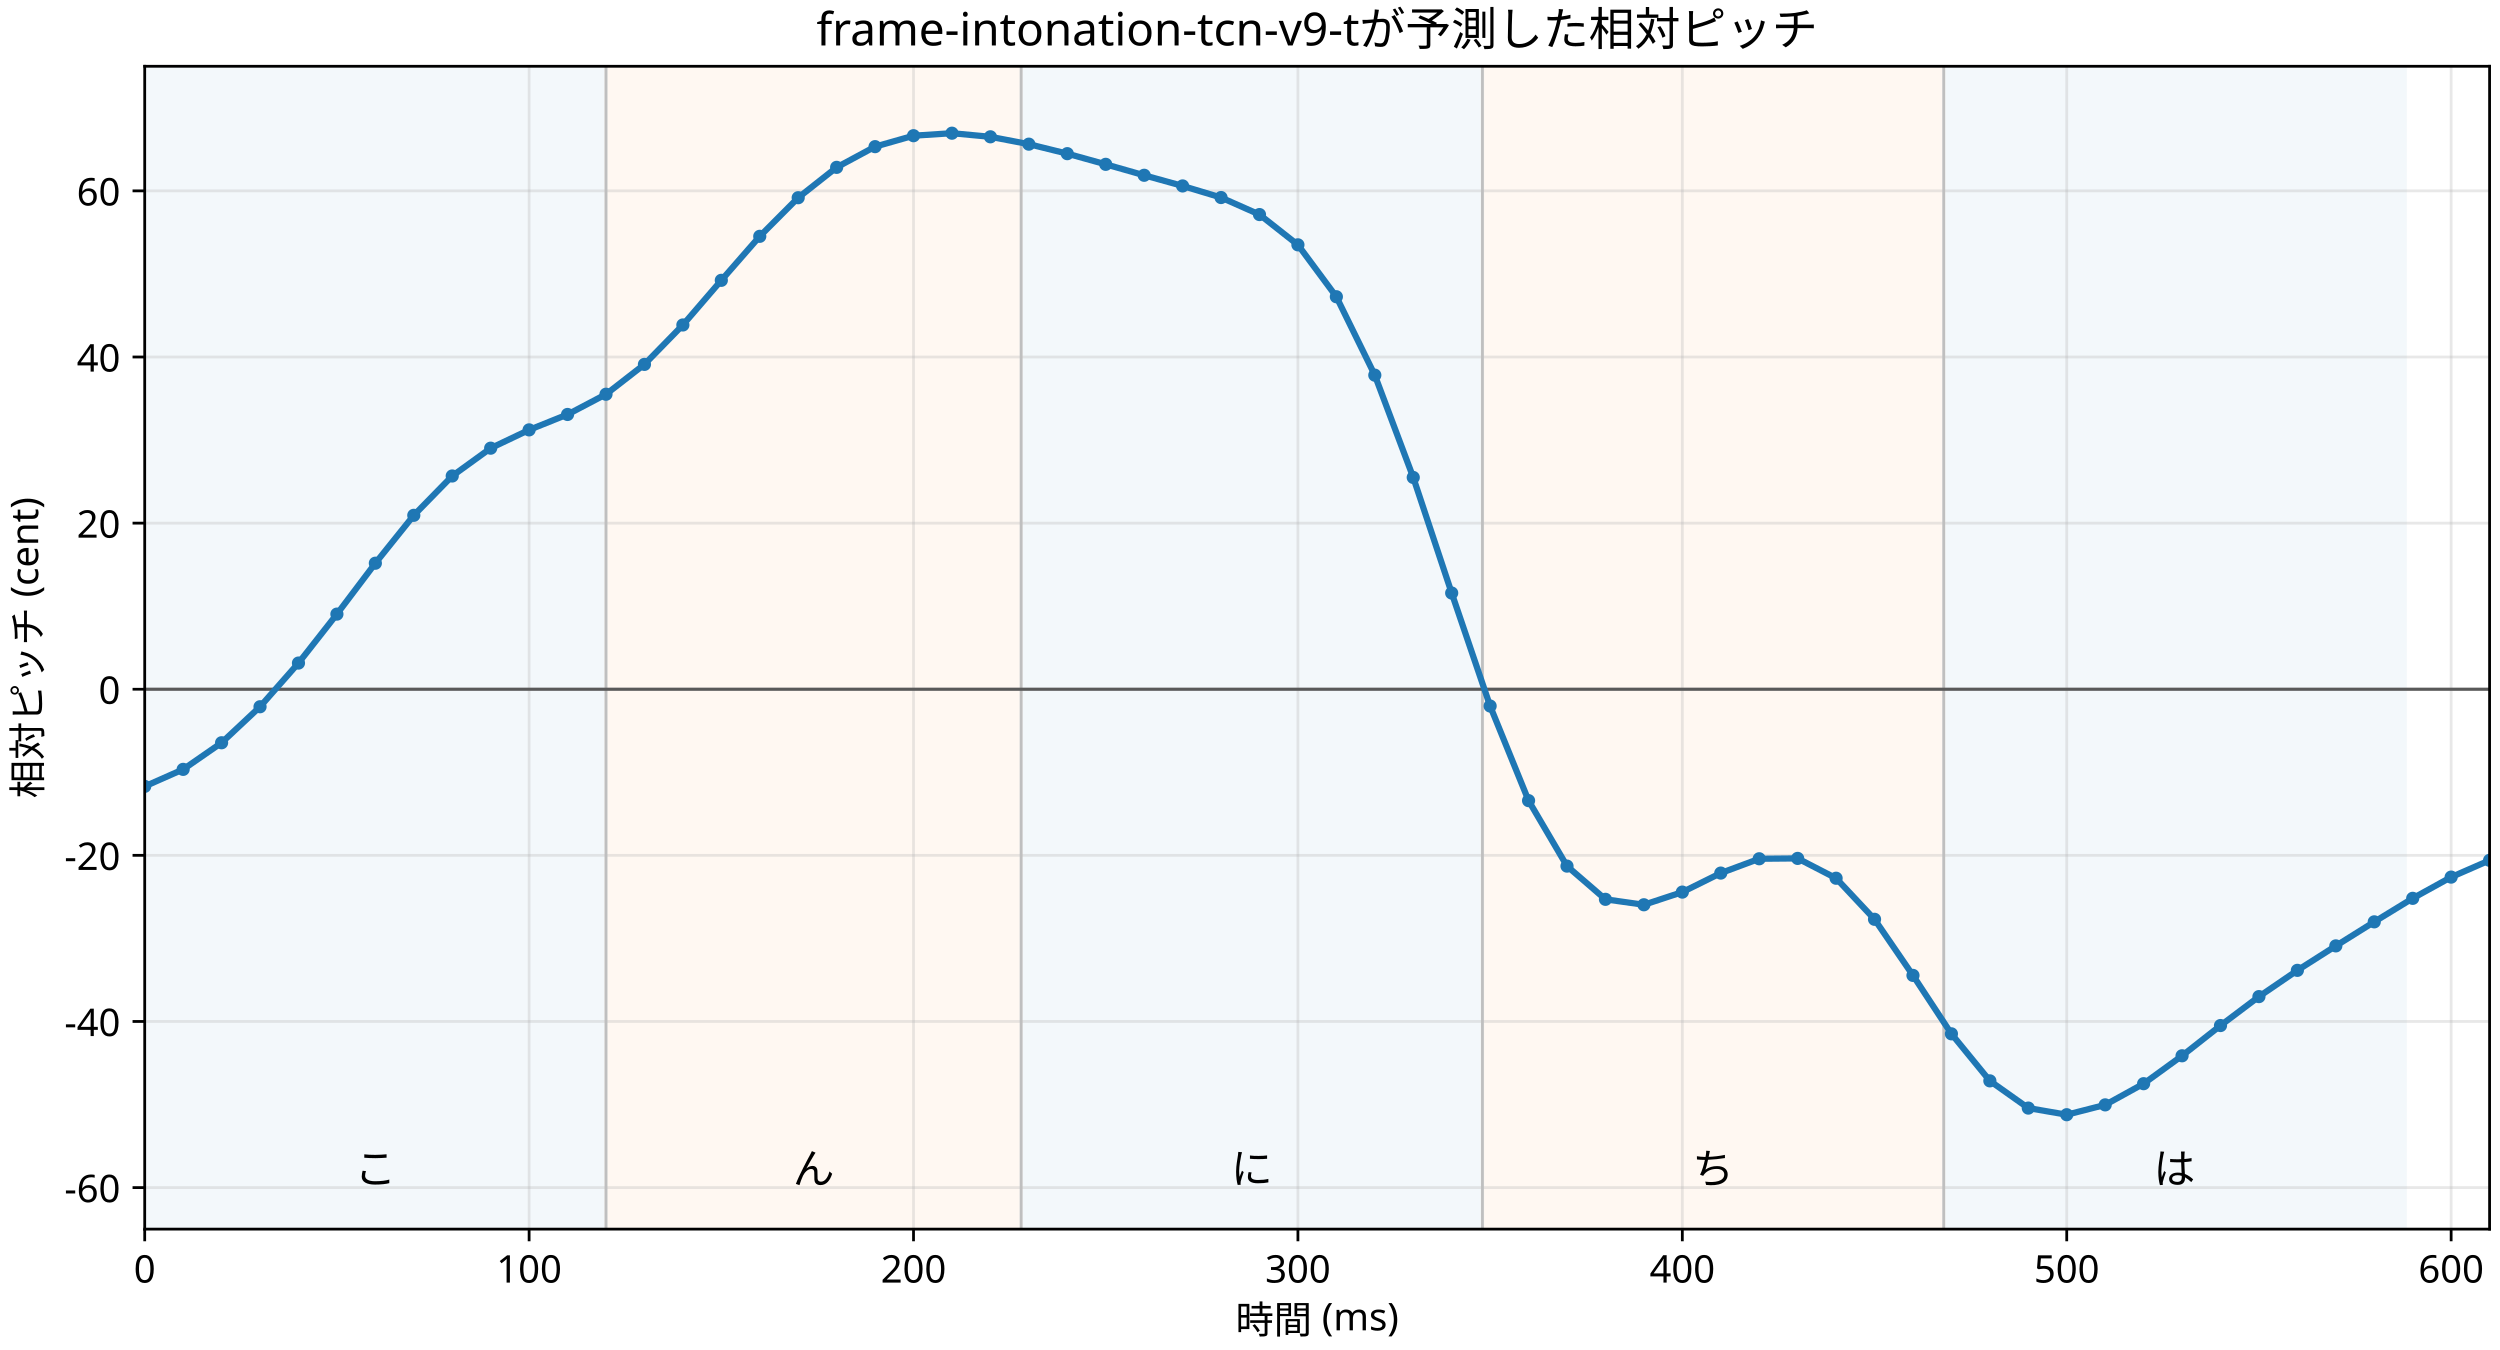
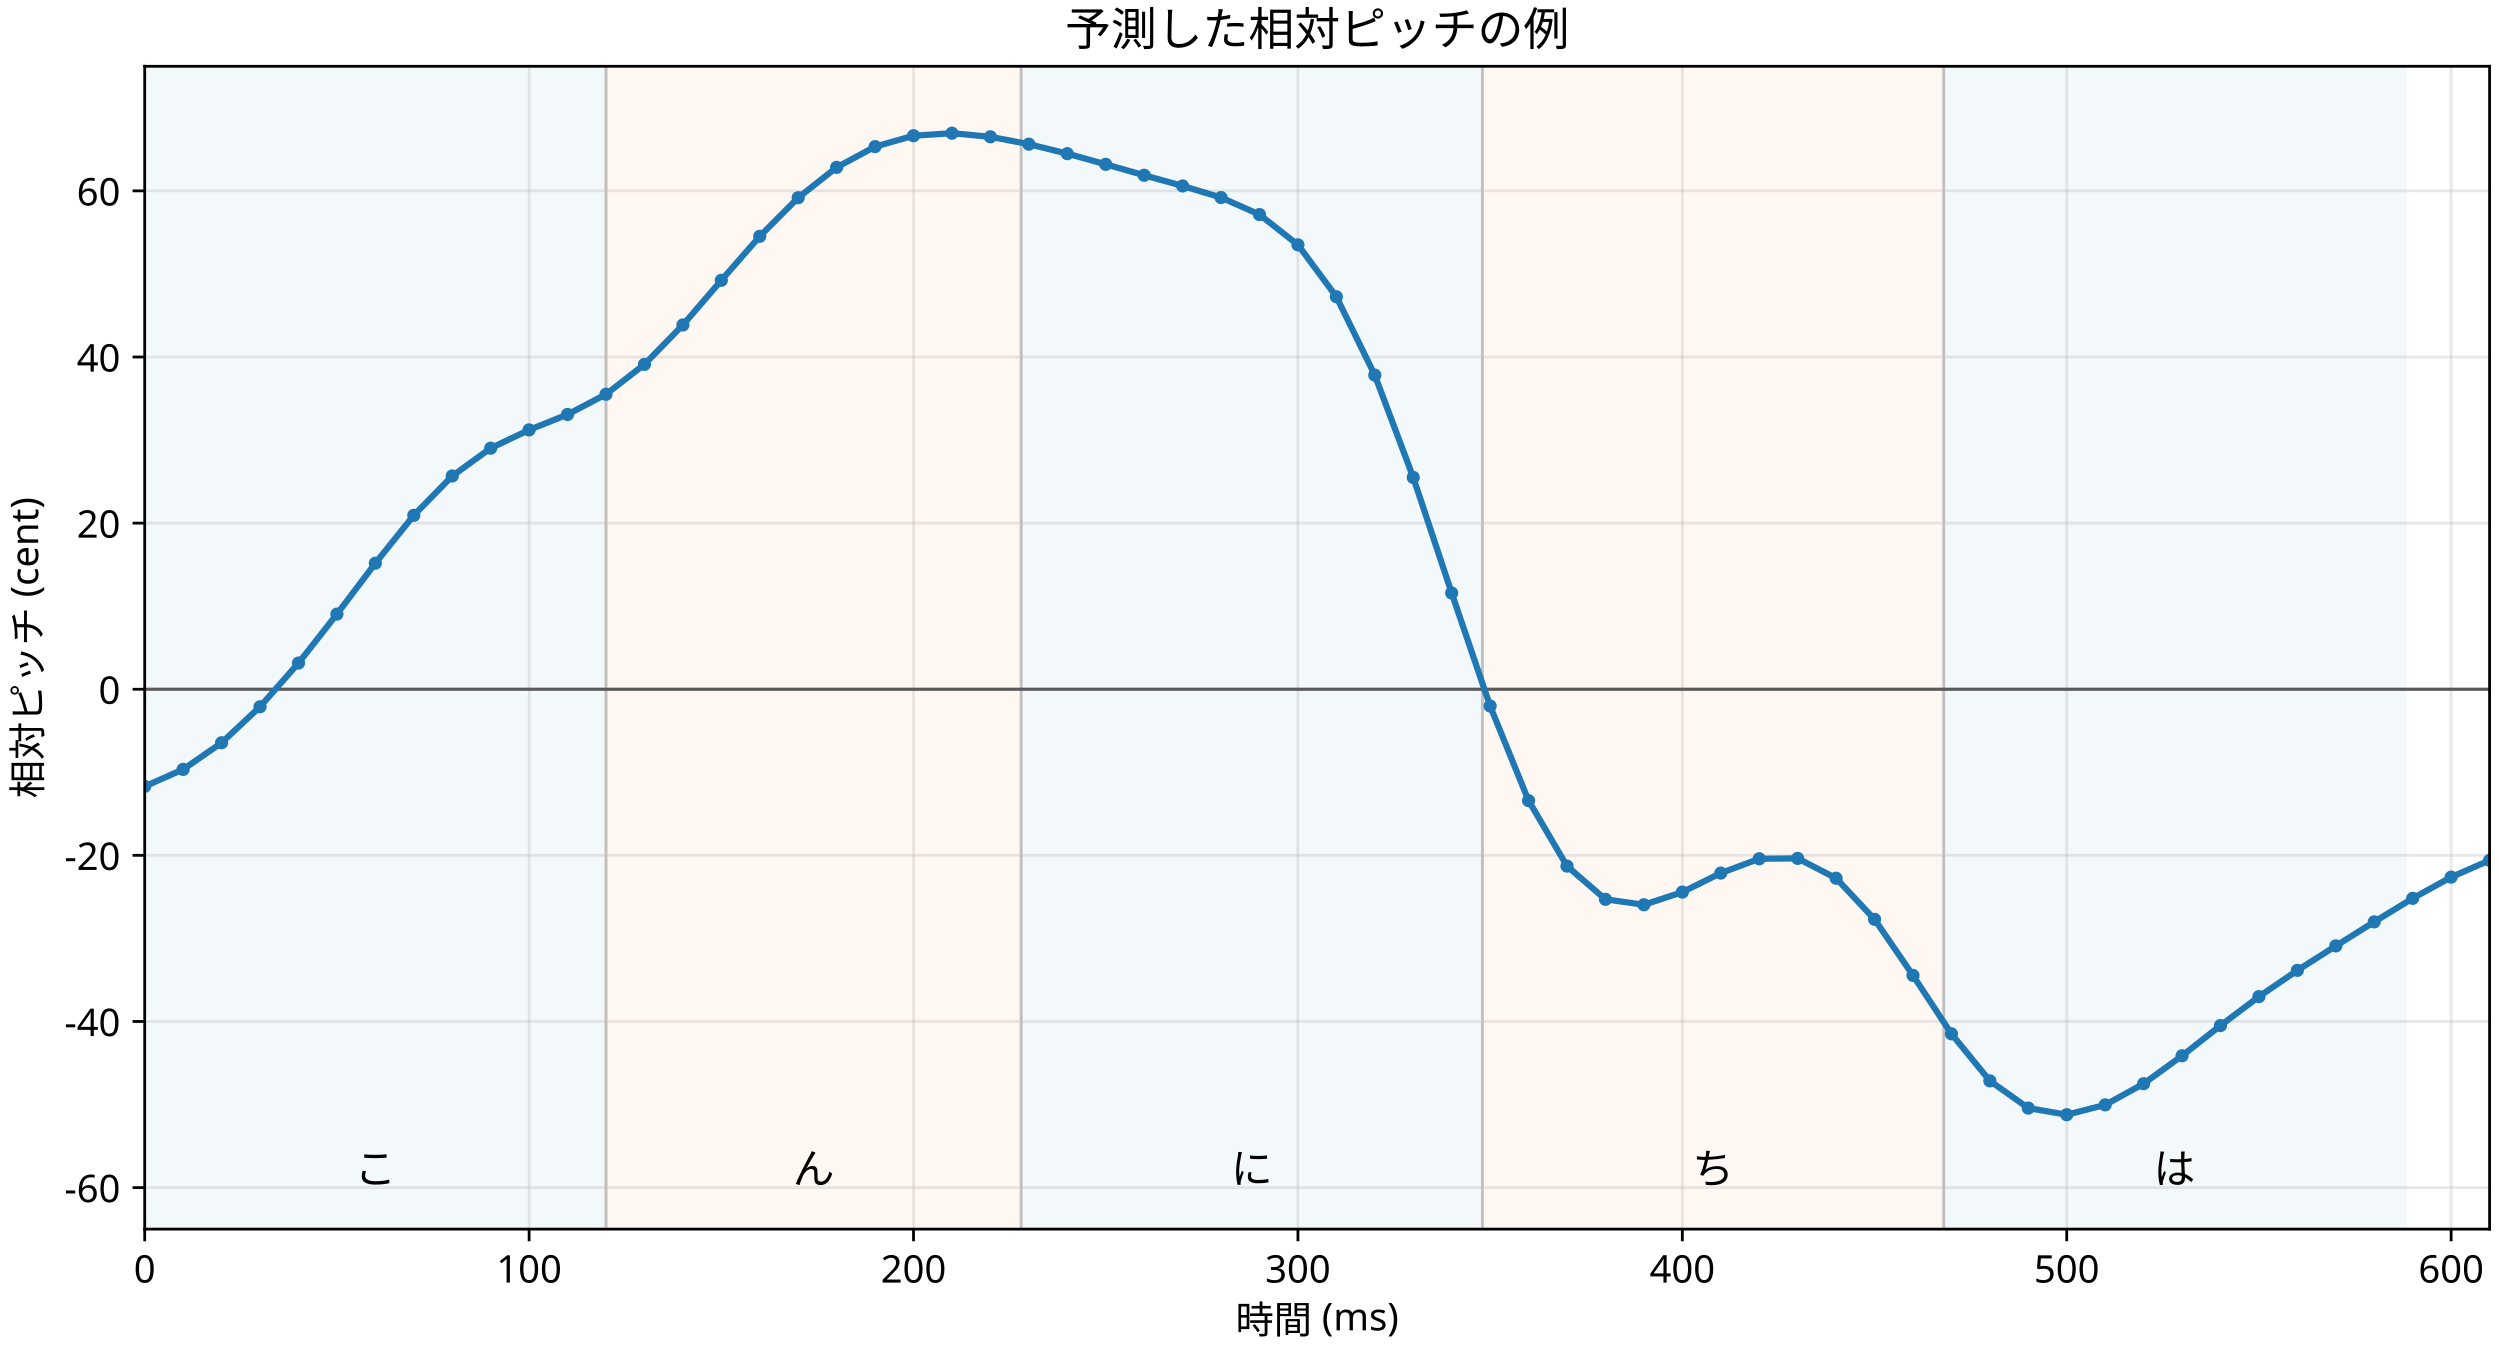
<svg xmlns="http://www.w3.org/2000/svg" xmlns:xlink="http://www.w3.org/1999/xlink" width="720pt" height="388.8pt" viewBox="0 0 720 388.8" version="1.1">
  <defs>
    <style type="text/css">*{stroke-linejoin: round; stroke-linecap: butt}</style>
  </defs>
  <g id="figure_1">
    <g id="patch_1">
      <path d="M 0 388.8  L 720 388.8  L 720 0  L 0 0  z " style="fill: #ffffff" />
    </g>
    <g id="axes_1">
      <g id="patch_2">
        <path d="M 41.676 353.986  L 717 353.986  L 717 19.088  L 41.676 19.088  z " style="fill: #ffffff" />
      </g>
      <g id="patch_3">
        <path d="M 41.676 353.986  L 174.526 353.986  L 174.526 19.088  L 41.676 19.088  z " clip-path="url(#p1f2b0ed742)" style="fill: #1f77b4; opacity: 0.055; stroke: #1f77b4; stroke-linejoin: miter" />
      </g>
      <g id="patch_4">
        <path d="M 174.526 353.986  L 294.092 353.986  L 294.092 19.088  L 174.526 19.088  z " clip-path="url(#p1f2b0ed742)" style="fill: #ff7f0e; opacity: 0.055; stroke: #ff7f0e; stroke-linejoin: miter" />
      </g>
      <g id="patch_5">
        <path d="M 294.092 353.986  L 426.942 353.986  L 426.942 19.088  L 294.092 19.088  z " clip-path="url(#p1f2b0ed742)" style="fill: #1f77b4; opacity: 0.055; stroke: #1f77b4; stroke-linejoin: miter" />
      </g>
      <g id="patch_6">
        <path d="M 426.942 353.986  L 559.793 353.986  L 559.793 19.088  L 426.942 19.088  z " clip-path="url(#p1f2b0ed742)" style="fill: #ff7f0e; opacity: 0.055; stroke: #ff7f0e; stroke-linejoin: miter" />
      </g>
      <g id="patch_7">
        <path d="M 559.793 353.986  L 692.644 353.986  L 692.644 19.088  L 559.793 19.088  z " clip-path="url(#p1f2b0ed742)" style="fill: #1f77b4; opacity: 0.055; stroke: #1f77b4; stroke-linejoin: miter" />
      </g>
      <g id="matplotlib.axis_1">
        <g id="xtick_1">
          <g id="line2d_1">
            <path d="M 41.676 353.986  L 41.676 19.088  " clip-path="url(#p1f2b0ed742)" style="fill: none; stroke: #b0b0b0; stroke-opacity: 0.3; stroke-width: 0.8; stroke-linecap: square" />
          </g>
          <g id="line2d_2">
            <defs>
              <path id="mbbd03b0512" d="M 0 0  L 0 3.5  " style="stroke: #000000; stroke-width: 0.8" />
            </defs>
            <g>
              <use xlink:href="#mbbd03b0512" x="41.676" y="353.986" style="stroke: #000000; stroke-width: 0.8" />
            </g>
          </g>
          <g id="text_1">
            <text style="font-size: 11px; font-family: 'Yu Gothic'; text-anchor: middle" x="41.676" y="369.392" transform="rotate(-0 41.67555 369.3921)">0</text>
          </g>
        </g>
        <g id="xtick_2">
          <g id="line2d_3">
            <path d="M 152.384 353.986  L 152.384 19.088  " clip-path="url(#p1f2b0ed742)" style="fill: none; stroke: #b0b0b0; stroke-opacity: 0.3; stroke-width: 0.8; stroke-linecap: square" />
          </g>
          <g id="line2d_4">
            <g>
              <use xlink:href="#mbbd03b0512" x="152.384" y="353.986" style="stroke: #000000; stroke-width: 0.8" />
            </g>
          </g>
          <g id="text_2">
            <text style="font-size: 11px; font-family: 'Yu Gothic'; text-anchor: middle" x="152.384" y="369.392" transform="rotate(-0 152.3844 369.3921)">100</text>
          </g>
        </g>
        <g id="xtick_3">
          <g id="line2d_5">
            <path d="M 263.093 353.986  L 263.093 19.088  " clip-path="url(#p1f2b0ed742)" style="fill: none; stroke: #b0b0b0; stroke-opacity: 0.3; stroke-width: 0.8; stroke-linecap: square" />
          </g>
          <g id="line2d_6">
            <g>
              <use xlink:href="#mbbd03b0512" x="263.093" y="353.986" style="stroke: #000000; stroke-width: 0.8" />
            </g>
          </g>
          <g id="text_3">
            <text style="font-size: 11px; font-family: 'Yu Gothic'; text-anchor: middle" x="263.093" y="369.392" transform="rotate(-0 263.0933 369.3921)">200</text>
          </g>
        </g>
        <g id="xtick_4">
          <g id="line2d_7">
            <path d="M 373.802 353.986  L 373.802 19.088  " clip-path="url(#p1f2b0ed742)" style="fill: none; stroke: #b0b0b0; stroke-opacity: 0.3; stroke-width: 0.8; stroke-linecap: square" />
          </g>
          <g id="line2d_8">
            <g>
              <use xlink:href="#mbbd03b0512" x="373.802" y="353.986" style="stroke: #000000; stroke-width: 0.8" />
            </g>
          </g>
          <g id="text_4">
            <text style="font-size: 11px; font-family: 'Yu Gothic'; text-anchor: middle" x="373.802" y="369.392" transform="rotate(-0 373.8022 369.3921)">300</text>
          </g>
        </g>
        <g id="xtick_5">
          <g id="line2d_9">
            <path d="M 484.511 353.986  L 484.511 19.088  " clip-path="url(#p1f2b0ed742)" style="fill: none; stroke: #b0b0b0; stroke-opacity: 0.3; stroke-width: 0.8; stroke-linecap: square" />
          </g>
          <g id="line2d_10">
            <g>
              <use xlink:href="#mbbd03b0512" x="484.511" y="353.986" style="stroke: #000000; stroke-width: 0.8" />
            </g>
          </g>
          <g id="text_5">
            <text style="font-size: 11px; font-family: 'Yu Gothic'; text-anchor: middle" x="484.511" y="369.392" transform="rotate(-0 484.5111 369.3921)">400</text>
          </g>
        </g>
        <g id="xtick_6">
          <g id="line2d_11">
            <path d="M 595.22 353.986  L 595.22 19.088  " clip-path="url(#p1f2b0ed742)" style="fill: none; stroke: #b0b0b0; stroke-opacity: 0.3; stroke-width: 0.8; stroke-linecap: square" />
          </g>
          <g id="line2d_12">
            <g>
              <use xlink:href="#mbbd03b0512" x="595.22" y="353.986" style="stroke: #000000; stroke-width: 0.8" />
            </g>
          </g>
          <g id="text_6">
            <text style="font-size: 11px; font-family: 'Yu Gothic'; text-anchor: middle" x="595.22" y="369.392" transform="rotate(-0 595.22 369.3921)">500</text>
          </g>
        </g>
        <g id="xtick_7">
          <g id="line2d_13">
            <path d="M 705.929 353.986  L 705.929 19.088  " clip-path="url(#p1f2b0ed742)" style="fill: none; stroke: #b0b0b0; stroke-opacity: 0.3; stroke-width: 0.8; stroke-linecap: square" />
          </g>
          <g id="line2d_14">
            <g>
              <use xlink:href="#mbbd03b0512" x="705.929" y="353.986" style="stroke: #000000; stroke-width: 0.8" />
            </g>
          </g>
          <g id="text_7">
            <text style="font-size: 11px; font-family: 'Yu Gothic'; text-anchor: middle" x="705.929" y="369.392" transform="rotate(-0 705.9289 369.3921)">600</text>
          </g>
        </g>
        <g id="text_8">
          <text style="font-size: 11px; font-family: 'Yu Gothic'; text-anchor: middle" x="379.338" y="384.048" transform="rotate(-0 379.3377 384.0484)">時間 (ms)</text>
        </g>
      </g>
      <g id="matplotlib.axis_2">
        <g id="ytick_1">
          <g id="line2d_15">
            <path d="M 41.676 342.025  L 717 342.025  " clip-path="url(#p1f2b0ed742)" style="fill: none; stroke: #b0b0b0; stroke-opacity: 0.3; stroke-width: 0.8; stroke-linecap: square" />
          </g>
          <g id="line2d_16">
            <defs>
              <path id="m7fe5243a0a" d="M 0 0  L -3.5 0  " style="stroke: #000000; stroke-width: 0.8" />
            </defs>
            <g>
              <use xlink:href="#m7fe5243a0a" x="41.676" y="342.025" style="stroke: #000000; stroke-width: 0.8" />
            </g>
          </g>
          <g id="text_9">
            <text style="font-size: 11px; font-family: 'Yu Gothic'; text-anchor: end" x="34.676" y="346.228" transform="rotate(-0 34.67555 346.2283)">-60</text>
          </g>
        </g>
        <g id="ytick_2">
          <g id="line2d_17">
            <path d="M 41.676 294.183  L 717 294.183  " clip-path="url(#p1f2b0ed742)" style="fill: none; stroke: #b0b0b0; stroke-opacity: 0.3; stroke-width: 0.8; stroke-linecap: square" />
          </g>
          <g id="line2d_18">
            <g>
              <use xlink:href="#m7fe5243a0a" x="41.676" y="294.183" style="stroke: #000000; stroke-width: 0.8" />
            </g>
          </g>
          <g id="text_10">
            <text style="font-size: 11px; font-family: 'Yu Gothic'; text-anchor: end" x="34.676" y="298.386" transform="rotate(-0 34.67555 298.3857)">-40</text>
          </g>
        </g>
        <g id="ytick_3">
          <g id="line2d_19">
            <path d="M 41.676 246.34  L 717 246.34  " clip-path="url(#p1f2b0ed742)" style="fill: none; stroke: #b0b0b0; stroke-opacity: 0.3; stroke-width: 0.8; stroke-linecap: square" />
          </g>
          <g id="line2d_20">
            <g>
              <use xlink:href="#m7fe5243a0a" x="41.676" y="246.34" style="stroke: #000000; stroke-width: 0.8" />
            </g>
          </g>
          <g id="text_11">
            <text style="font-size: 11px; font-family: 'Yu Gothic'; text-anchor: end" x="34.676" y="250.543" transform="rotate(-0 34.67555 250.5432)">-20</text>
          </g>
        </g>
        <g id="ytick_4">
          <g id="line2d_21">
            <path d="M 41.676 198.497  L 717 198.497  " clip-path="url(#p1f2b0ed742)" style="fill: none; stroke: #b0b0b0; stroke-opacity: 0.3; stroke-width: 0.8; stroke-linecap: square" />
          </g>
          <g id="line2d_22">
            <g>
              <use xlink:href="#m7fe5243a0a" x="41.676" y="198.497" style="stroke: #000000; stroke-width: 0.8" />
            </g>
          </g>
          <g id="text_12">
            <text style="font-size: 11px; font-family: 'Yu Gothic'; text-anchor: end" x="34.676" y="202.701" transform="rotate(-0 34.67555 202.7006)">0</text>
          </g>
        </g>
        <g id="ytick_5">
          <g id="line2d_23">
            <path d="M 41.676 150.655  L 717 150.655  " clip-path="url(#p1f2b0ed742)" style="fill: none; stroke: #b0b0b0; stroke-opacity: 0.3; stroke-width: 0.8; stroke-linecap: square" />
          </g>
          <g id="line2d_24">
            <g>
              <use xlink:href="#m7fe5243a0a" x="41.676" y="150.655" style="stroke: #000000; stroke-width: 0.8" />
            </g>
          </g>
          <g id="text_13">
            <text style="font-size: 11px; font-family: 'Yu Gothic'; text-anchor: end" x="34.676" y="154.858" transform="rotate(-0 34.67555 154.8581)">20</text>
          </g>
        </g>
        <g id="ytick_6">
          <g id="line2d_25">
            <path d="M 41.676 102.812  L 717 102.812  " clip-path="url(#p1f2b0ed742)" style="fill: none; stroke: #b0b0b0; stroke-opacity: 0.3; stroke-width: 0.8; stroke-linecap: square" />
          </g>
          <g id="line2d_26">
            <g>
              <use xlink:href="#m7fe5243a0a" x="41.676" y="102.812" style="stroke: #000000; stroke-width: 0.8" />
            </g>
          </g>
          <g id="text_14">
            <text style="font-size: 11px; font-family: 'Yu Gothic'; text-anchor: end" x="34.676" y="107.016" transform="rotate(-0 34.67555 107.0156)">40</text>
          </g>
        </g>
        <g id="ytick_7">
          <g id="line2d_27">
            <path d="M 41.676 54.97  L 717 54.97  " clip-path="url(#p1f2b0ed742)" style="fill: none; stroke: #b0b0b0; stroke-opacity: 0.3; stroke-width: 0.8; stroke-linecap: square" />
          </g>
          <g id="line2d_28">
            <g>
              <use xlink:href="#m7fe5243a0a" x="41.676" y="54.97" style="stroke: #000000; stroke-width: 0.8" />
            </g>
          </g>
          <g id="text_15">
            <text style="font-size: 11px; font-family: 'Yu Gothic'; text-anchor: end" x="34.676" y="59.173" transform="rotate(-0 34.67555 59.17303)">60</text>
          </g>
        </g>
        <g id="text_16">
          <text style="font-size: 11px; font-family: 'Yu Gothic'; text-anchor: middle" x="11.905" y="186.537" transform="rotate(-90 11.90508 186.5368)">相対ピッチ (cent)</text>
        </g>
      </g>
      <g id="line2d_29">
        <path d="M 174.526 353.986  L 174.526 19.088  " clip-path="url(#p1f2b0ed742)" style="fill: none; stroke: #bfbfbf; stroke-width: 0.8; stroke-linecap: square" />
      </g>
      <g id="line2d_30">
        <path d="M 294.092 353.986  L 294.092 19.088  " clip-path="url(#p1f2b0ed742)" style="fill: none; stroke: #bfbfbf; stroke-width: 0.8; stroke-linecap: square" />
      </g>
      <g id="line2d_31">
        <path d="M 426.942 353.986  L 426.942 19.088  " clip-path="url(#p1f2b0ed742)" style="fill: none; stroke: #bfbfbf; stroke-width: 0.8; stroke-linecap: square" />
      </g>
      <g id="line2d_32">
        <path d="M 559.793 353.986  L 559.793 19.088  " clip-path="url(#p1f2b0ed742)" style="fill: none; stroke: #bfbfbf; stroke-width: 0.8; stroke-linecap: square" />
      </g>
      <g id="line2d_33">
        <path d="M 41.676 198.497  L 717 198.497  " clip-path="url(#p1f2b0ed742)" style="fill: none; stroke: #595959; stroke-width: 0.9; stroke-linecap: square" />
      </g>
      <g id="line2d_34">
        <path d="M 41.676 226.477  L 52.746 221.58  L 63.817 213.912  L 74.888 203.541  L 85.959 190.961  L 97.03 176.864  L 108.101 162.206  L 119.172 148.415  L 130.243 137.082  L 141.314 129.074  L 152.384 123.804  L 163.455 119.366  L 174.526 113.544  L 185.597 104.943  L 196.668 93.591  L 207.739 80.735  L 218.81 68.06  L 229.881 56.94  L 240.952 48.198  L 252.022 42.235  L 263.093 39.08  L 274.164 38.362  L 285.235 39.4  L 296.306 41.519  L 307.377 44.254  L 318.448 47.329  L 329.519 50.48  L 340.59 53.55  L 351.66 56.888  L 362.731 61.794  L 373.802 70.513  L 384.873 85.461  L 395.944 108.044  L 407.015 137.507  L 418.086 170.793  L 429.157 203.333  L 440.228 230.581  L 451.298 249.438  L 462.369 259.006  L 473.44 260.573  L 484.511 256.924  L 495.582 251.446  L 506.653 247.324  L 517.724 247.22  L 528.795 252.931  L 539.866 264.759  L 550.936 280.916  L 562.007 297.743  L 573.078 311.288  L 584.149 319.127  L 595.22 321.037  L 606.291 318.204  L 617.362 312.101  L 628.433 304.065  L 639.504 295.356  L 650.574 287.022  L 661.645 279.462  L 672.716 272.416  L 683.787 265.492  L 694.858 258.721  L 705.929 252.607  L 717 247.772  " clip-path="url(#p1f2b0ed742)" style="fill: none; stroke: #1f77b4; stroke-width: 1.8; stroke-linecap: square" />
        <defs>
          <path id="m974290ef2c" d="M 0 1.4  C 0.371 1.4 0.727 1.252 0.99 0.99  C 1.252 0.727 1.4 0.371 1.4 0  C 1.4 -0.371 1.252 -0.727 0.99 -0.99  C 0.727 -1.252 0.371 -1.4 0 -1.4  C -0.371 -1.4 -0.727 -1.252 -0.99 -0.99  C -1.252 -0.727 -1.4 -0.371 -1.4 0  C -1.4 0.371 -1.252 0.727 -0.99 0.99  C -0.727 1.252 -0.371 1.4 0 1.4  z " style="stroke: #1f77b4" />
        </defs>
        <g clip-path="url(#p1f2b0ed742)">
          <use xlink:href="#m974290ef2c" x="41.676" y="226.477" style="fill: #1f77b4; stroke: #1f77b4" />
          <use xlink:href="#m974290ef2c" x="52.746" y="221.58" style="fill: #1f77b4; stroke: #1f77b4" />
          <use xlink:href="#m974290ef2c" x="63.817" y="213.912" style="fill: #1f77b4; stroke: #1f77b4" />
          <use xlink:href="#m974290ef2c" x="74.888" y="203.541" style="fill: #1f77b4; stroke: #1f77b4" />
          <use xlink:href="#m974290ef2c" x="85.959" y="190.961" style="fill: #1f77b4; stroke: #1f77b4" />
          <use xlink:href="#m974290ef2c" x="97.03" y="176.864" style="fill: #1f77b4; stroke: #1f77b4" />
          <use xlink:href="#m974290ef2c" x="108.101" y="162.206" style="fill: #1f77b4; stroke: #1f77b4" />
          <use xlink:href="#m974290ef2c" x="119.172" y="148.415" style="fill: #1f77b4; stroke: #1f77b4" />
          <use xlink:href="#m974290ef2c" x="130.243" y="137.082" style="fill: #1f77b4; stroke: #1f77b4" />
          <use xlink:href="#m974290ef2c" x="141.314" y="129.074" style="fill: #1f77b4; stroke: #1f77b4" />
          <use xlink:href="#m974290ef2c" x="152.384" y="123.804" style="fill: #1f77b4; stroke: #1f77b4" />
          <use xlink:href="#m974290ef2c" x="163.455" y="119.366" style="fill: #1f77b4; stroke: #1f77b4" />
          <use xlink:href="#m974290ef2c" x="174.526" y="113.544" style="fill: #1f77b4; stroke: #1f77b4" />
          <use xlink:href="#m974290ef2c" x="185.597" y="104.943" style="fill: #1f77b4; stroke: #1f77b4" />
          <use xlink:href="#m974290ef2c" x="196.668" y="93.591" style="fill: #1f77b4; stroke: #1f77b4" />
          <use xlink:href="#m974290ef2c" x="207.739" y="80.735" style="fill: #1f77b4; stroke: #1f77b4" />
          <use xlink:href="#m974290ef2c" x="218.81" y="68.06" style="fill: #1f77b4; stroke: #1f77b4" />
          <use xlink:href="#m974290ef2c" x="229.881" y="56.94" style="fill: #1f77b4; stroke: #1f77b4" />
          <use xlink:href="#m974290ef2c" x="240.952" y="48.198" style="fill: #1f77b4; stroke: #1f77b4" />
          <use xlink:href="#m974290ef2c" x="252.022" y="42.235" style="fill: #1f77b4; stroke: #1f77b4" />
          <use xlink:href="#m974290ef2c" x="263.093" y="39.08" style="fill: #1f77b4; stroke: #1f77b4" />
          <use xlink:href="#m974290ef2c" x="274.164" y="38.362" style="fill: #1f77b4; stroke: #1f77b4" />
          <use xlink:href="#m974290ef2c" x="285.235" y="39.4" style="fill: #1f77b4; stroke: #1f77b4" />
          <use xlink:href="#m974290ef2c" x="296.306" y="41.519" style="fill: #1f77b4; stroke: #1f77b4" />
          <use xlink:href="#m974290ef2c" x="307.377" y="44.254" style="fill: #1f77b4; stroke: #1f77b4" />
          <use xlink:href="#m974290ef2c" x="318.448" y="47.329" style="fill: #1f77b4; stroke: #1f77b4" />
          <use xlink:href="#m974290ef2c" x="329.519" y="50.48" style="fill: #1f77b4; stroke: #1f77b4" />
          <use xlink:href="#m974290ef2c" x="340.59" y="53.55" style="fill: #1f77b4; stroke: #1f77b4" />
          <use xlink:href="#m974290ef2c" x="351.66" y="56.888" style="fill: #1f77b4; stroke: #1f77b4" />
          <use xlink:href="#m974290ef2c" x="362.731" y="61.794" style="fill: #1f77b4; stroke: #1f77b4" />
          <use xlink:href="#m974290ef2c" x="373.802" y="70.513" style="fill: #1f77b4; stroke: #1f77b4" />
          <use xlink:href="#m974290ef2c" x="384.873" y="85.461" style="fill: #1f77b4; stroke: #1f77b4" />
          <use xlink:href="#m974290ef2c" x="395.944" y="108.044" style="fill: #1f77b4; stroke: #1f77b4" />
          <use xlink:href="#m974290ef2c" x="407.015" y="137.507" style="fill: #1f77b4; stroke: #1f77b4" />
          <use xlink:href="#m974290ef2c" x="418.086" y="170.793" style="fill: #1f77b4; stroke: #1f77b4" />
          <use xlink:href="#m974290ef2c" x="429.157" y="203.333" style="fill: #1f77b4; stroke: #1f77b4" />
          <use xlink:href="#m974290ef2c" x="440.228" y="230.581" style="fill: #1f77b4; stroke: #1f77b4" />
          <use xlink:href="#m974290ef2c" x="451.298" y="249.438" style="fill: #1f77b4; stroke: #1f77b4" />
          <use xlink:href="#m974290ef2c" x="462.369" y="259.006" style="fill: #1f77b4; stroke: #1f77b4" />
          <use xlink:href="#m974290ef2c" x="473.44" y="260.573" style="fill: #1f77b4; stroke: #1f77b4" />
          <use xlink:href="#m974290ef2c" x="484.511" y="256.924" style="fill: #1f77b4; stroke: #1f77b4" />
          <use xlink:href="#m974290ef2c" x="495.582" y="251.446" style="fill: #1f77b4; stroke: #1f77b4" />
          <use xlink:href="#m974290ef2c" x="506.653" y="247.324" style="fill: #1f77b4; stroke: #1f77b4" />
          <use xlink:href="#m974290ef2c" x="517.724" y="247.22" style="fill: #1f77b4; stroke: #1f77b4" />
          <use xlink:href="#m974290ef2c" x="528.795" y="252.931" style="fill: #1f77b4; stroke: #1f77b4" />
          <use xlink:href="#m974290ef2c" x="539.866" y="264.759" style="fill: #1f77b4; stroke: #1f77b4" />
          <use xlink:href="#m974290ef2c" x="550.936" y="280.916" style="fill: #1f77b4; stroke: #1f77b4" />
          <use xlink:href="#m974290ef2c" x="562.007" y="297.743" style="fill: #1f77b4; stroke: #1f77b4" />
          <use xlink:href="#m974290ef2c" x="573.078" y="311.288" style="fill: #1f77b4; stroke: #1f77b4" />
          <use xlink:href="#m974290ef2c" x="584.149" y="319.127" style="fill: #1f77b4; stroke: #1f77b4" />
          <use xlink:href="#m974290ef2c" x="595.22" y="321.037" style="fill: #1f77b4; stroke: #1f77b4" />
          <use xlink:href="#m974290ef2c" x="606.291" y="318.204" style="fill: #1f77b4; stroke: #1f77b4" />
          <use xlink:href="#m974290ef2c" x="617.362" y="312.101" style="fill: #1f77b4; stroke: #1f77b4" />
          <use xlink:href="#m974290ef2c" x="628.433" y="304.065" style="fill: #1f77b4; stroke: #1f77b4" />
          <use xlink:href="#m974290ef2c" x="639.504" y="295.356" style="fill: #1f77b4; stroke: #1f77b4" />
          <use xlink:href="#m974290ef2c" x="650.574" y="287.022" style="fill: #1f77b4; stroke: #1f77b4" />
          <use xlink:href="#m974290ef2c" x="661.645" y="279.462" style="fill: #1f77b4; stroke: #1f77b4" />
          <use xlink:href="#m974290ef2c" x="672.716" y="272.416" style="fill: #1f77b4; stroke: #1f77b4" />
          <use xlink:href="#m974290ef2c" x="683.787" y="265.492" style="fill: #1f77b4; stroke: #1f77b4" />
          <use xlink:href="#m974290ef2c" x="694.858" y="258.721" style="fill: #1f77b4; stroke: #1f77b4" />
          <use xlink:href="#m974290ef2c" x="705.929" y="252.607" style="fill: #1f77b4; stroke: #1f77b4" />
          <use xlink:href="#m974290ef2c" x="717" y="247.772" style="fill: #1f77b4; stroke: #1f77b4" />
        </g>
      </g>
      <g id="patch_8">
        <path d="M 41.676 353.986  L 41.676 19.088  " style="fill: none; stroke: #000000; stroke-width: 0.8; stroke-linejoin: miter; stroke-linecap: square" />
      </g>
      <g id="patch_9">
        <path d="M 717 353.986  L 717 19.088  " style="fill: none; stroke: #000000; stroke-width: 0.8; stroke-linejoin: miter; stroke-linecap: square" />
      </g>
      <g id="patch_10">
        <path d="M 41.676 353.986  L 717 353.986  " style="fill: none; stroke: #000000; stroke-width: 0.8; stroke-linejoin: miter; stroke-linecap: square" />
      </g>
      <g id="patch_11">
        <path d="M 41.676 19.088  L 717 19.088  " style="fill: none; stroke: #000000; stroke-width: 0.8; stroke-linejoin: miter; stroke-linecap: square" />
      </g>
      <g id="text_17">
        <text style="font-size: 12px; font-family: 'Yu Gothic'; text-anchor: middle" x="108.101" y="340.871" transform="rotate(-0 108.1009 340.8708)">こ</text>
      </g>
      <g id="text_18">
        <text style="font-size: 12px; font-family: 'Yu Gothic'; text-anchor: middle" x="234.309" y="340.871" transform="rotate(-0 234.309 340.8708)">ん</text>
      </g>
      <g id="text_19">
        <text style="font-size: 12px; font-family: 'Yu Gothic'; text-anchor: middle" x="360.517" y="340.871" transform="rotate(-0 360.5171 340.8708)">に</text>
      </g>
      <g id="text_20">
        <text style="font-size: 12px; font-family: 'Yu Gothic'; text-anchor: middle" x="493.368" y="340.871" transform="rotate(-0 493.3678 340.8708)">ち</text>
      </g>
      <g id="text_21">
        <text style="font-size: 12px; font-family: 'Yu Gothic'; text-anchor: middle" x="626.218" y="340.871" transform="rotate(-0 626.2185 340.8708)">は</text>
      </g>
      <g id="text_22">
-         <text style="font-size: 13.2px; font-family: 'Yu Gothic'; text-anchor: middle" x="379.338" y="13.088" transform="rotate(-0 379.3377 13.08793)">frame-intonation-tcn-v9-tが予測した相対ピッチ</text>
+         <text style="font-size: 13.2px; font-family: 'Yu Gothic'; text-anchor: middle" x="379.338" y="13.088" transform="rotate(-0 379.3377 13.08793)">予測した相対ピッチの例</text>
      </g>
    </g>
  </g>
  <defs>
    <clipPath id="p1f2b0ed742">
      <rect x="41.676" y="19.088" width="675.324" height="334.898" />
    </clipPath>
  </defs>
</svg>
